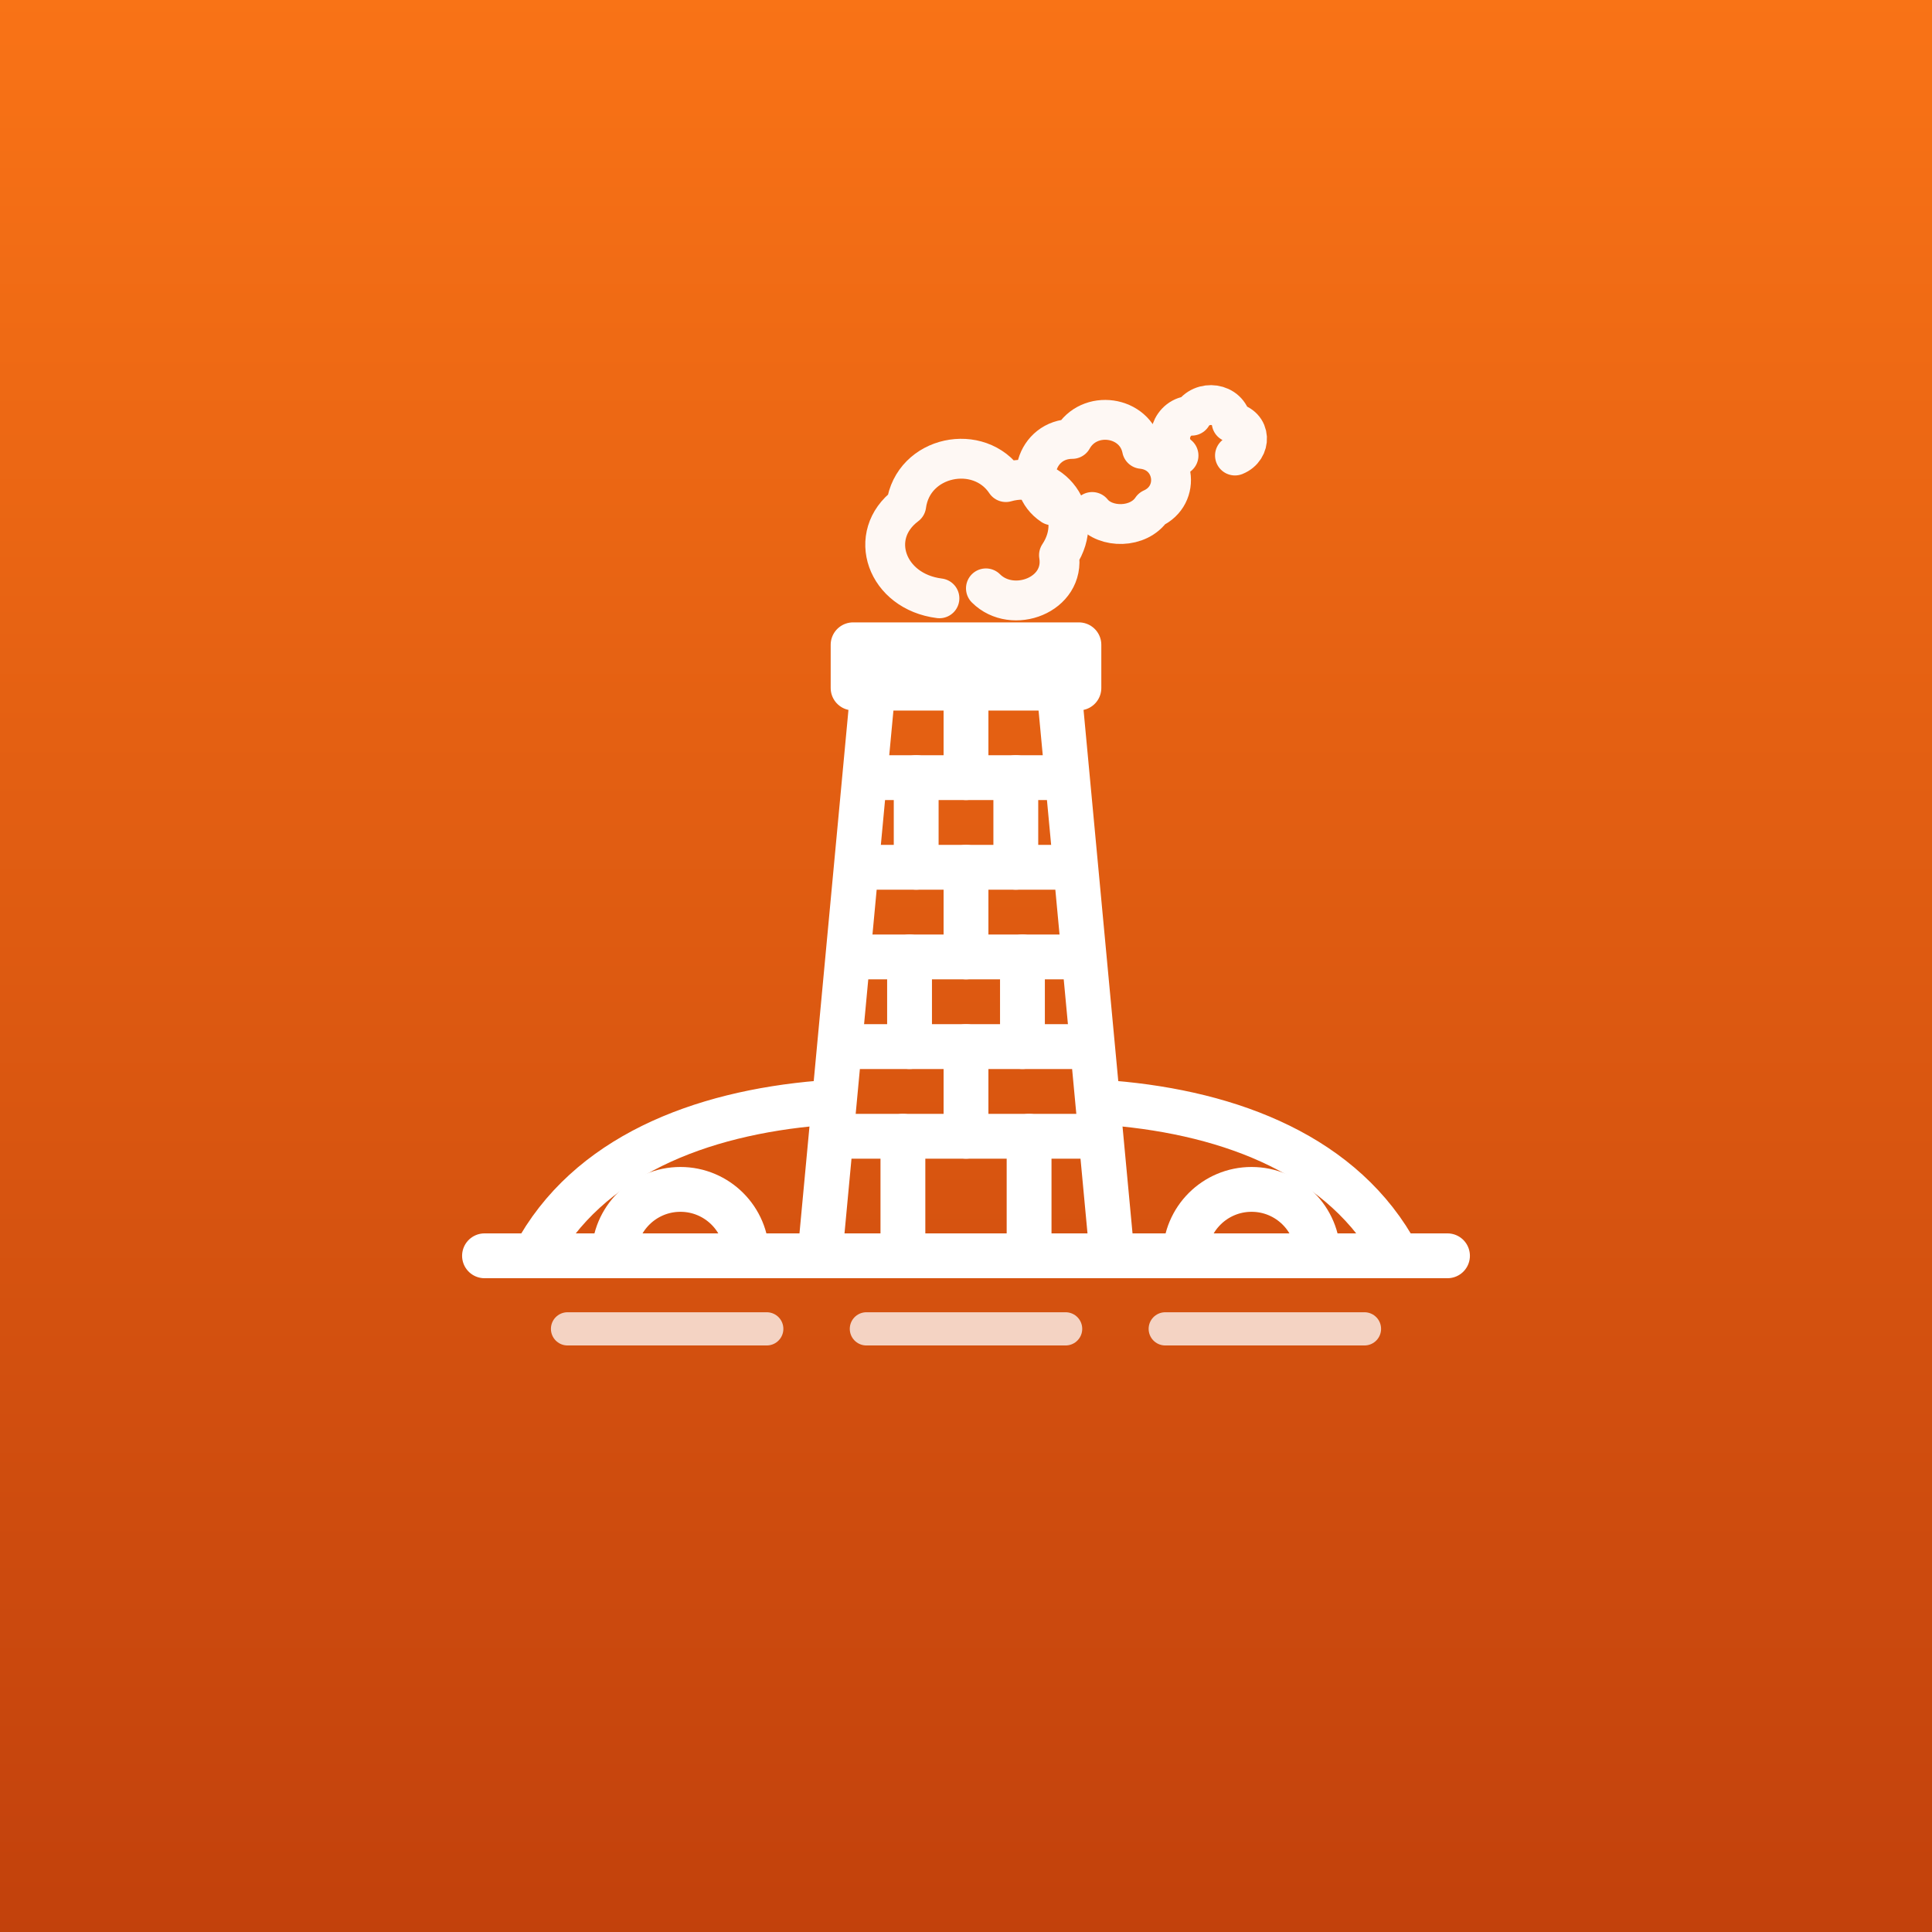
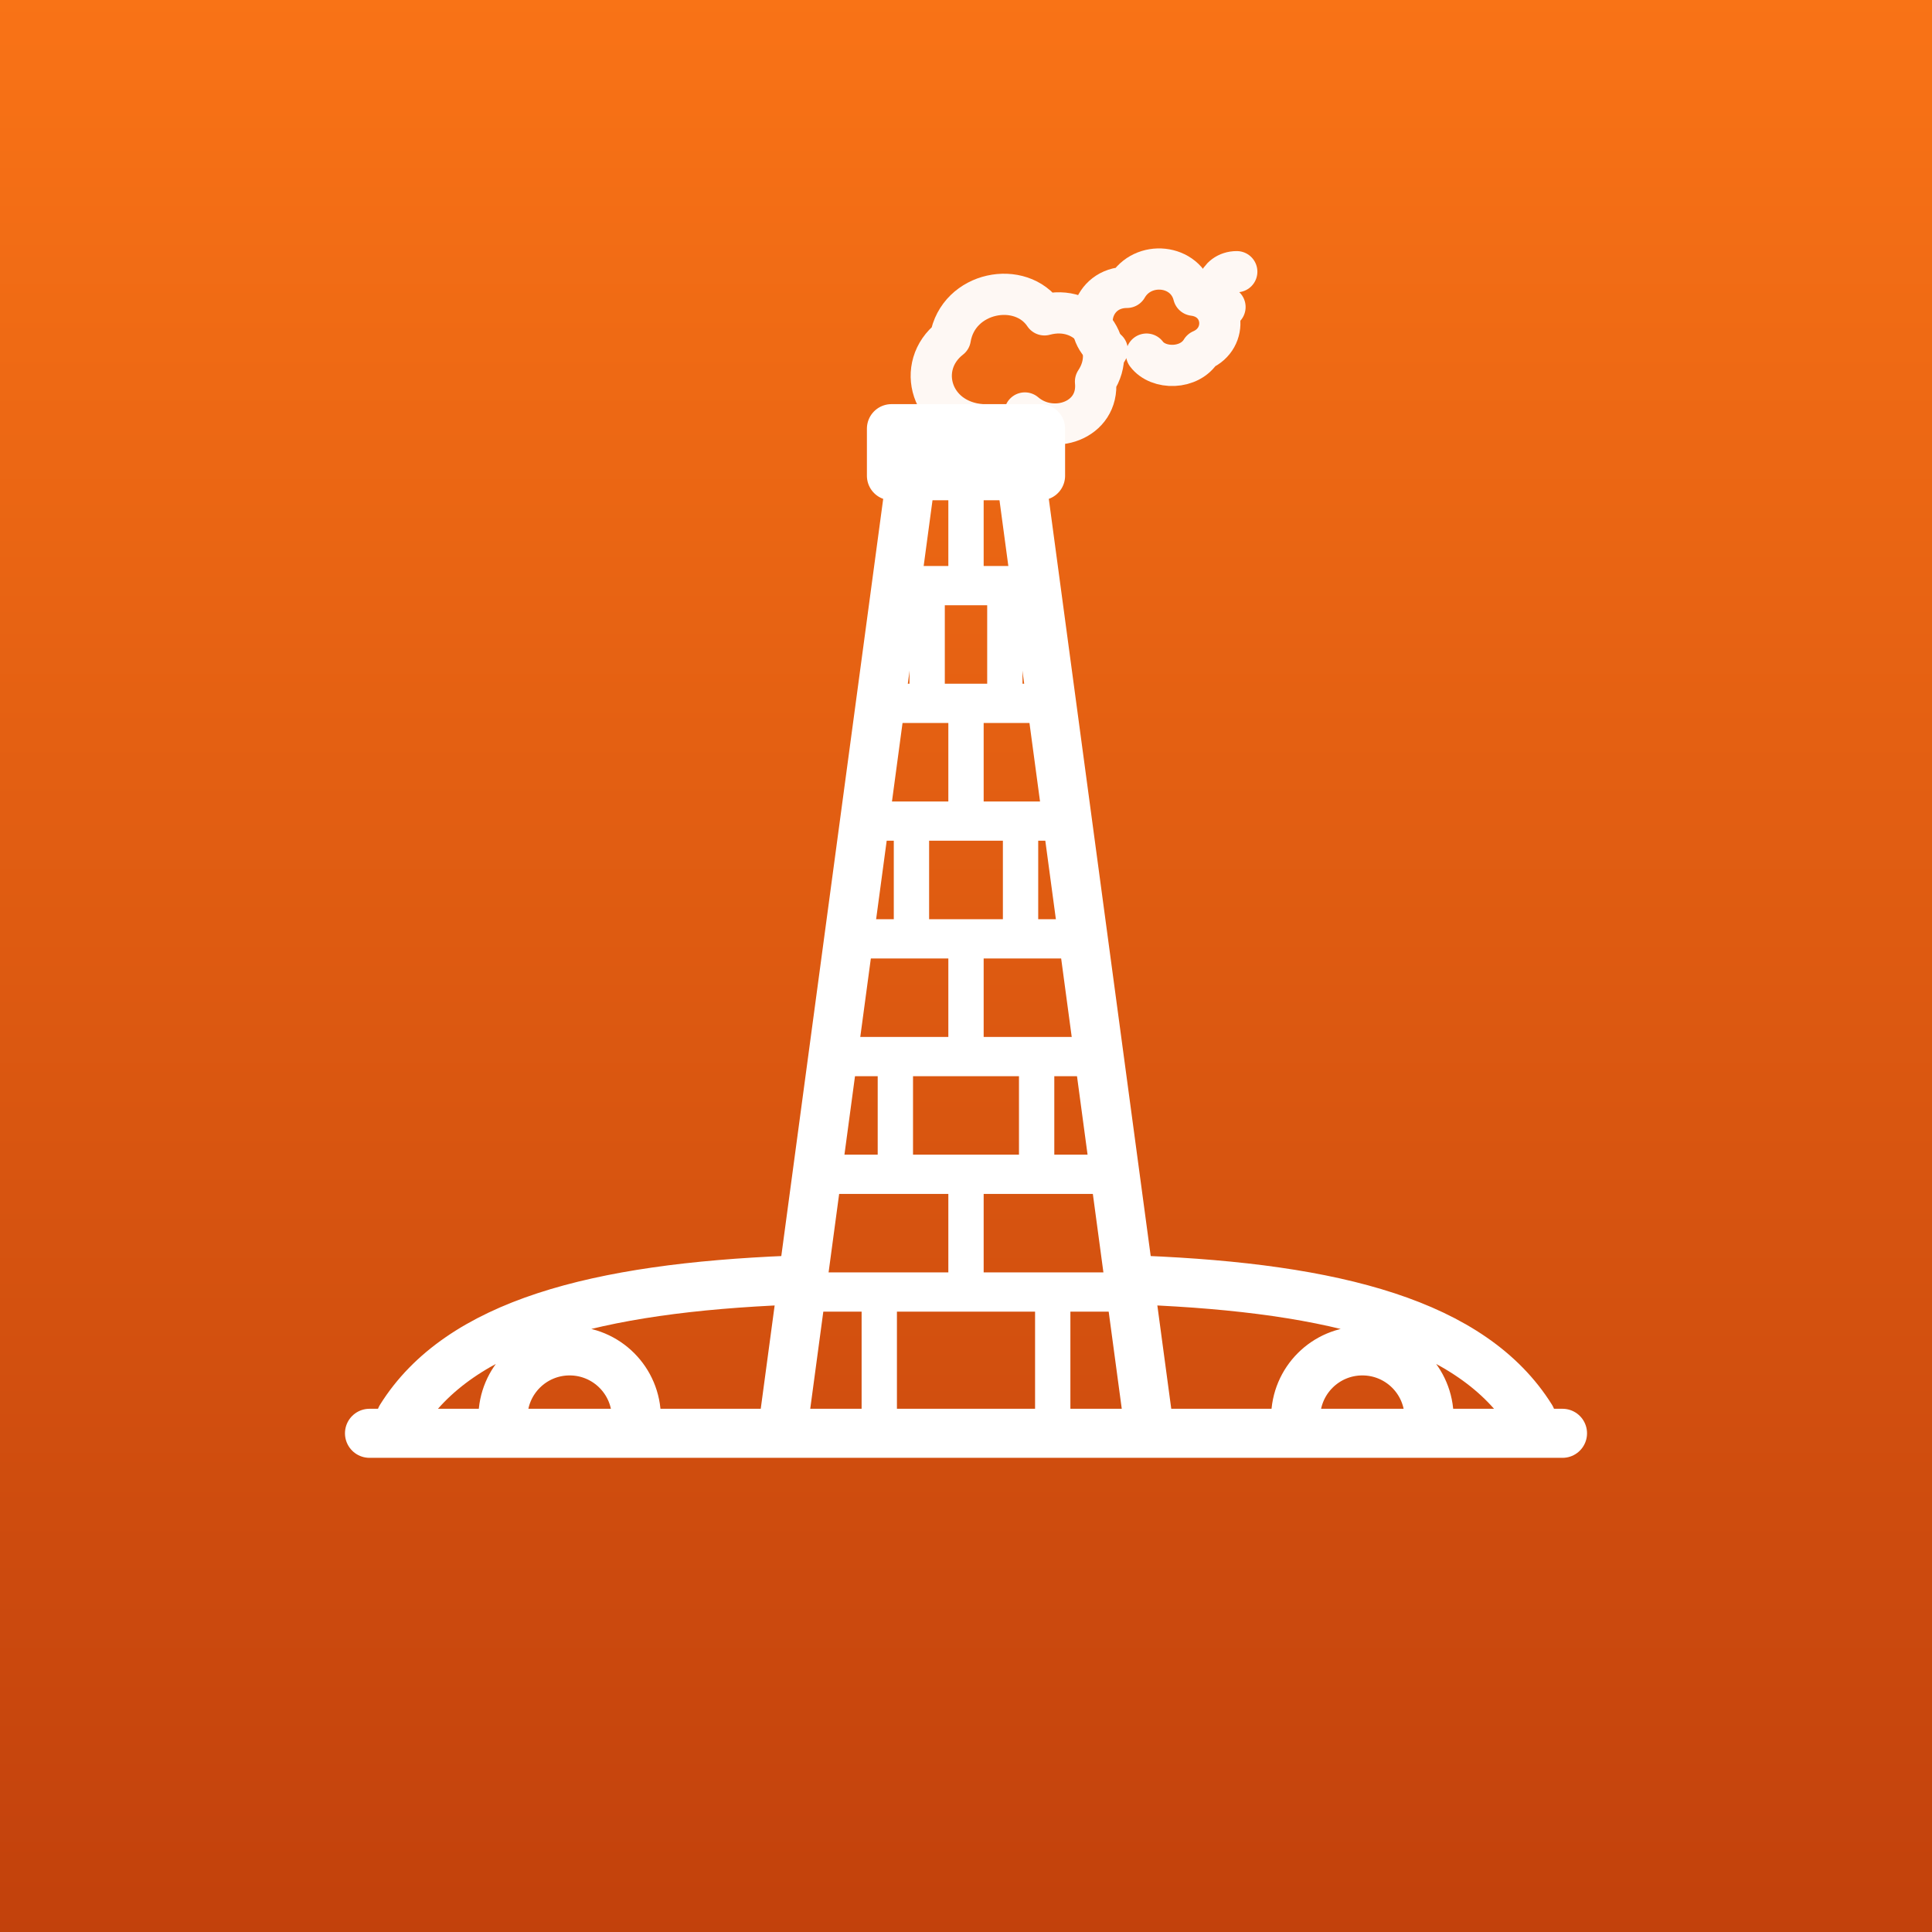
<svg xmlns="http://www.w3.org/2000/svg" viewBox="0 0 64 64">
  <defs>
    <linearGradient id="g" x1="0" y1="0" x2="0" y2="1">
      <stop offset="0" stop-color="#f97316" />
      <stop offset="1" stop-color="#c2410c" />
    </linearGradient>
  </defs>
  <rect width="64" height="64" fill="url(#g)" />
-   <g transform="translate(14.4 13) scale(1.1)">
-     <g fill="none" stroke="#fff" stroke-linecap="round" stroke-linejoin="round" stroke-width="1.35">
-       <g stroke-width="1.2" opacity=".95">
-         <path d="M15.2 6.2c-1.6-.2-2.2-1.9-1-2.8.2-1.5 2.2-1.9 3-.7 1.4-.4 2.4 1 1.6 2.2.2 1.2-1.4 1.8-2.2 1" />
-         <path d="M18.6 3.4c-.9-.6-.5-2 .6-2 .5-.9 1.9-.7 2.1.3 1 .1 1.2 1.4.3 1.8-.4.6-1.4.6-1.8.1" />
-         <path d="M22.4 1.9c-.5-.4-.2-1.2.4-1.2.3-.5 1.1-.4 1.2.2.6.1.6.8.1 1" />
+   <g transform="translate(11.2 9) scale(1.3)">
+     <g fill="none" stroke="#fff" stroke-linecap="round" stroke-linejoin="round" stroke-width="1.25">
+       <g stroke-width="1.05" opacity=".95">
+         <path d="M16.4 3.9c-1.3-.1-1.7-1.5-.8-2.2.2-1.2 1.8-1.5 2.4-.6 1.1-.3 1.9.8 1.3 1.7.1 1-1.1 1.4-1.8.8" />
+         <path d="M19.6 2c-.7-.5-.4-1.6.5-1.6.4-.7 1.5-.6 1.7.2.8.1.9 1.1.2 1.4-.3.5-1.1.5-1.4.1" />
+         <path d="M22.6.9c-.4-.3-.2-.9.3-.9" />
      </g>
-       <path d="M12.6 7.6h6.8v1.3h-6.8z" />
-       <path d="M13.1 8.9h5.8" />
-       <path d="M13.2 8.9 11.6 26M18.8 8.9 20.4 26" />
-       <path d="M13.05 11.6h5.9M12.8 14.3h6.4M12.55 17h6.9M12.3 19.7h7.4M12.05 22.4h7.9" />
-       <path d="M16 8.9v2.7M14.5 11.6v2.7M17.5 11.6v2.7M16 14.3v2.7M14.3 17v2.7M17.7 17v2.7M16 19.7v2.7M14.1 22.4v3.6M17.9 22.4v3.6" />
-       <path d="M3 26c1.6-3 5-4.3 8.6-4.6M20.4 21.4c3.6.3 7 1.6 8.6 4.6" />
-       <path d="M5.4 26a2 2 0 0 1 4 0M22.6 26a2 2 0 0 1 4 0" />
-       <path d="M1.5 26h29" />
-       <path d="M4 28.2h6M13 28.2h6M22 28.2h6" stroke-width="1" opacity=".75" />
+       <path d="M14.1 4h3.8v1.2h-3.8zM14.6 5.2h2.8" />
+       <path d="M14.6 5.2 11.37 29.2M17.4 5.2 20.63 29.2" />
+       <path d="M14.22 8h3.55M13.82 11h4.36M13.42 14h5.17M13.01 17h5.97M12.61 20h6.78M12.21 23h7.59M11.8 26h8.4" stroke-width="1" />
+       <path d="M16 5.2v2.8M15.01 8v3M16.99 8v3M16 11v3M14.61 14v3M17.39 14v3M16 17v3M14.2 20v3M17.8 20v3M16 23v3M13.79 26v3.2M18.21 26v3.2" stroke-width=".9" />
+       <path d="M1.6 29.2c1.5-2.4 5-3.3 9.9-3.5M20.5 25.7c4.9.2 8.4 1.1 9.9 3.5M4.2 29.2a1.7 1.7 0 0 1 3.4 0M24.4 29.2a1.7 1.7 0 0 1 3.4 0" />
+       <path d="M.8 29.6h30.4" />
    </g>
  </g>
</svg>
